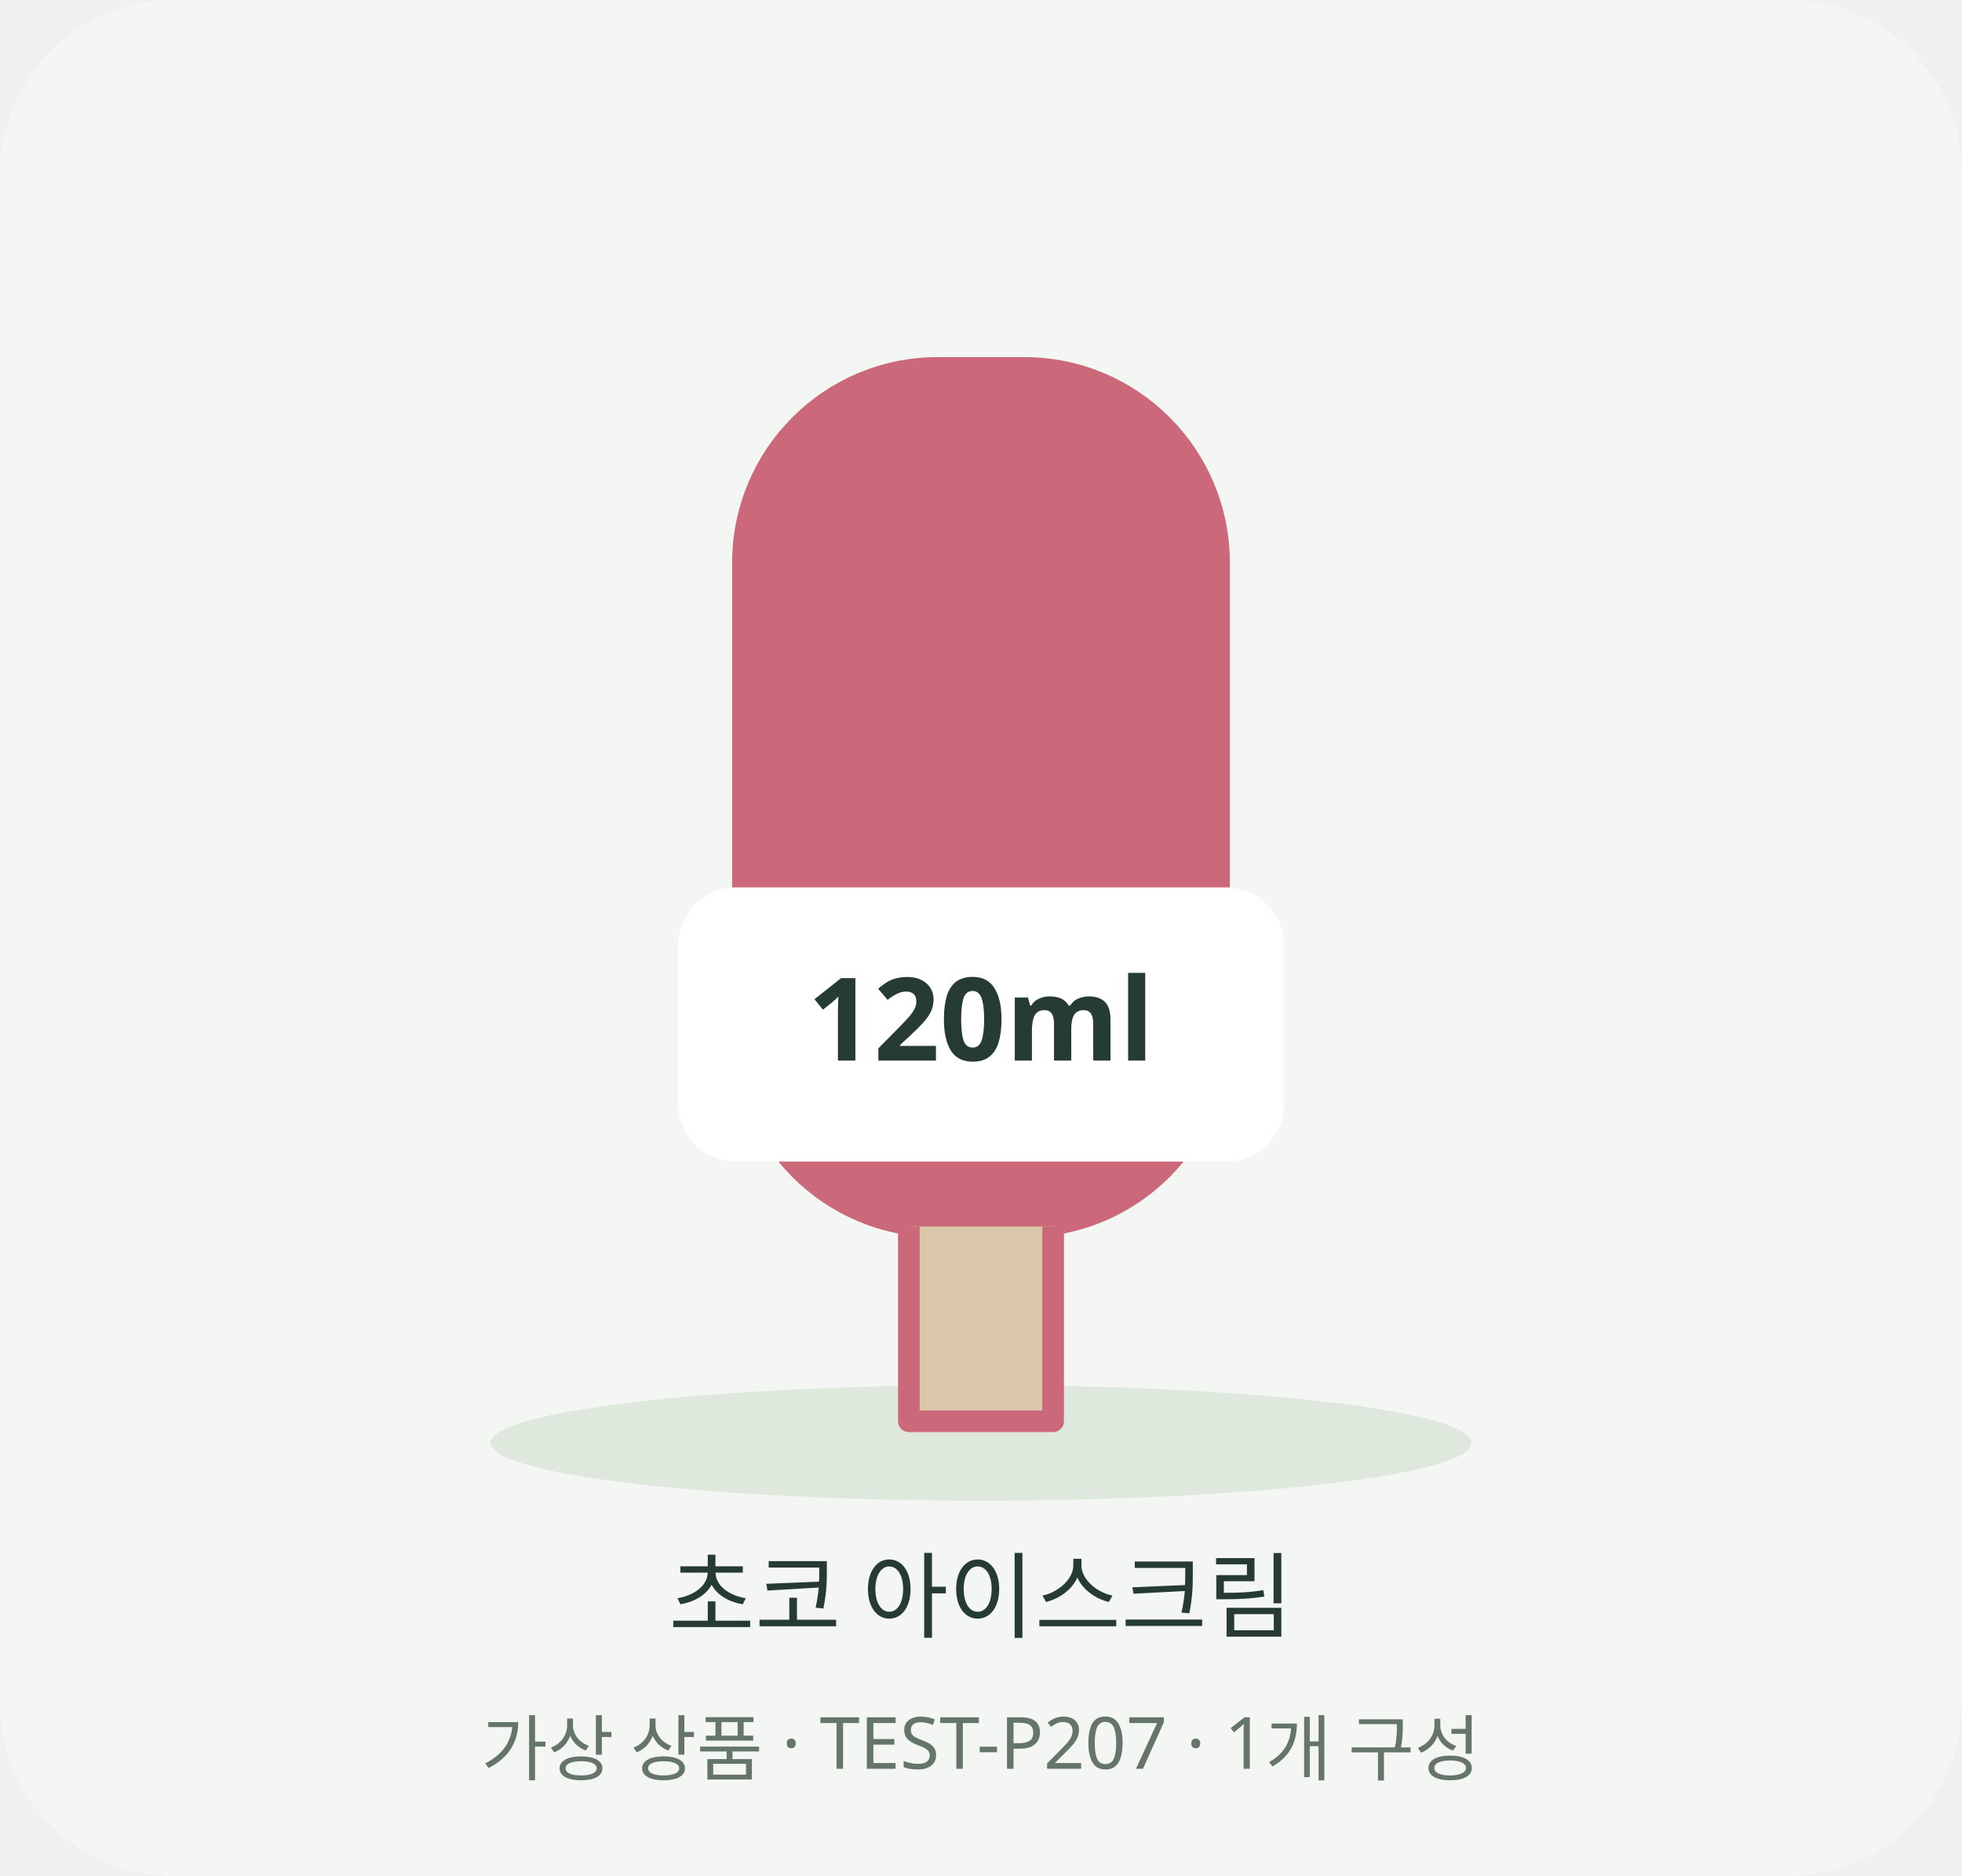
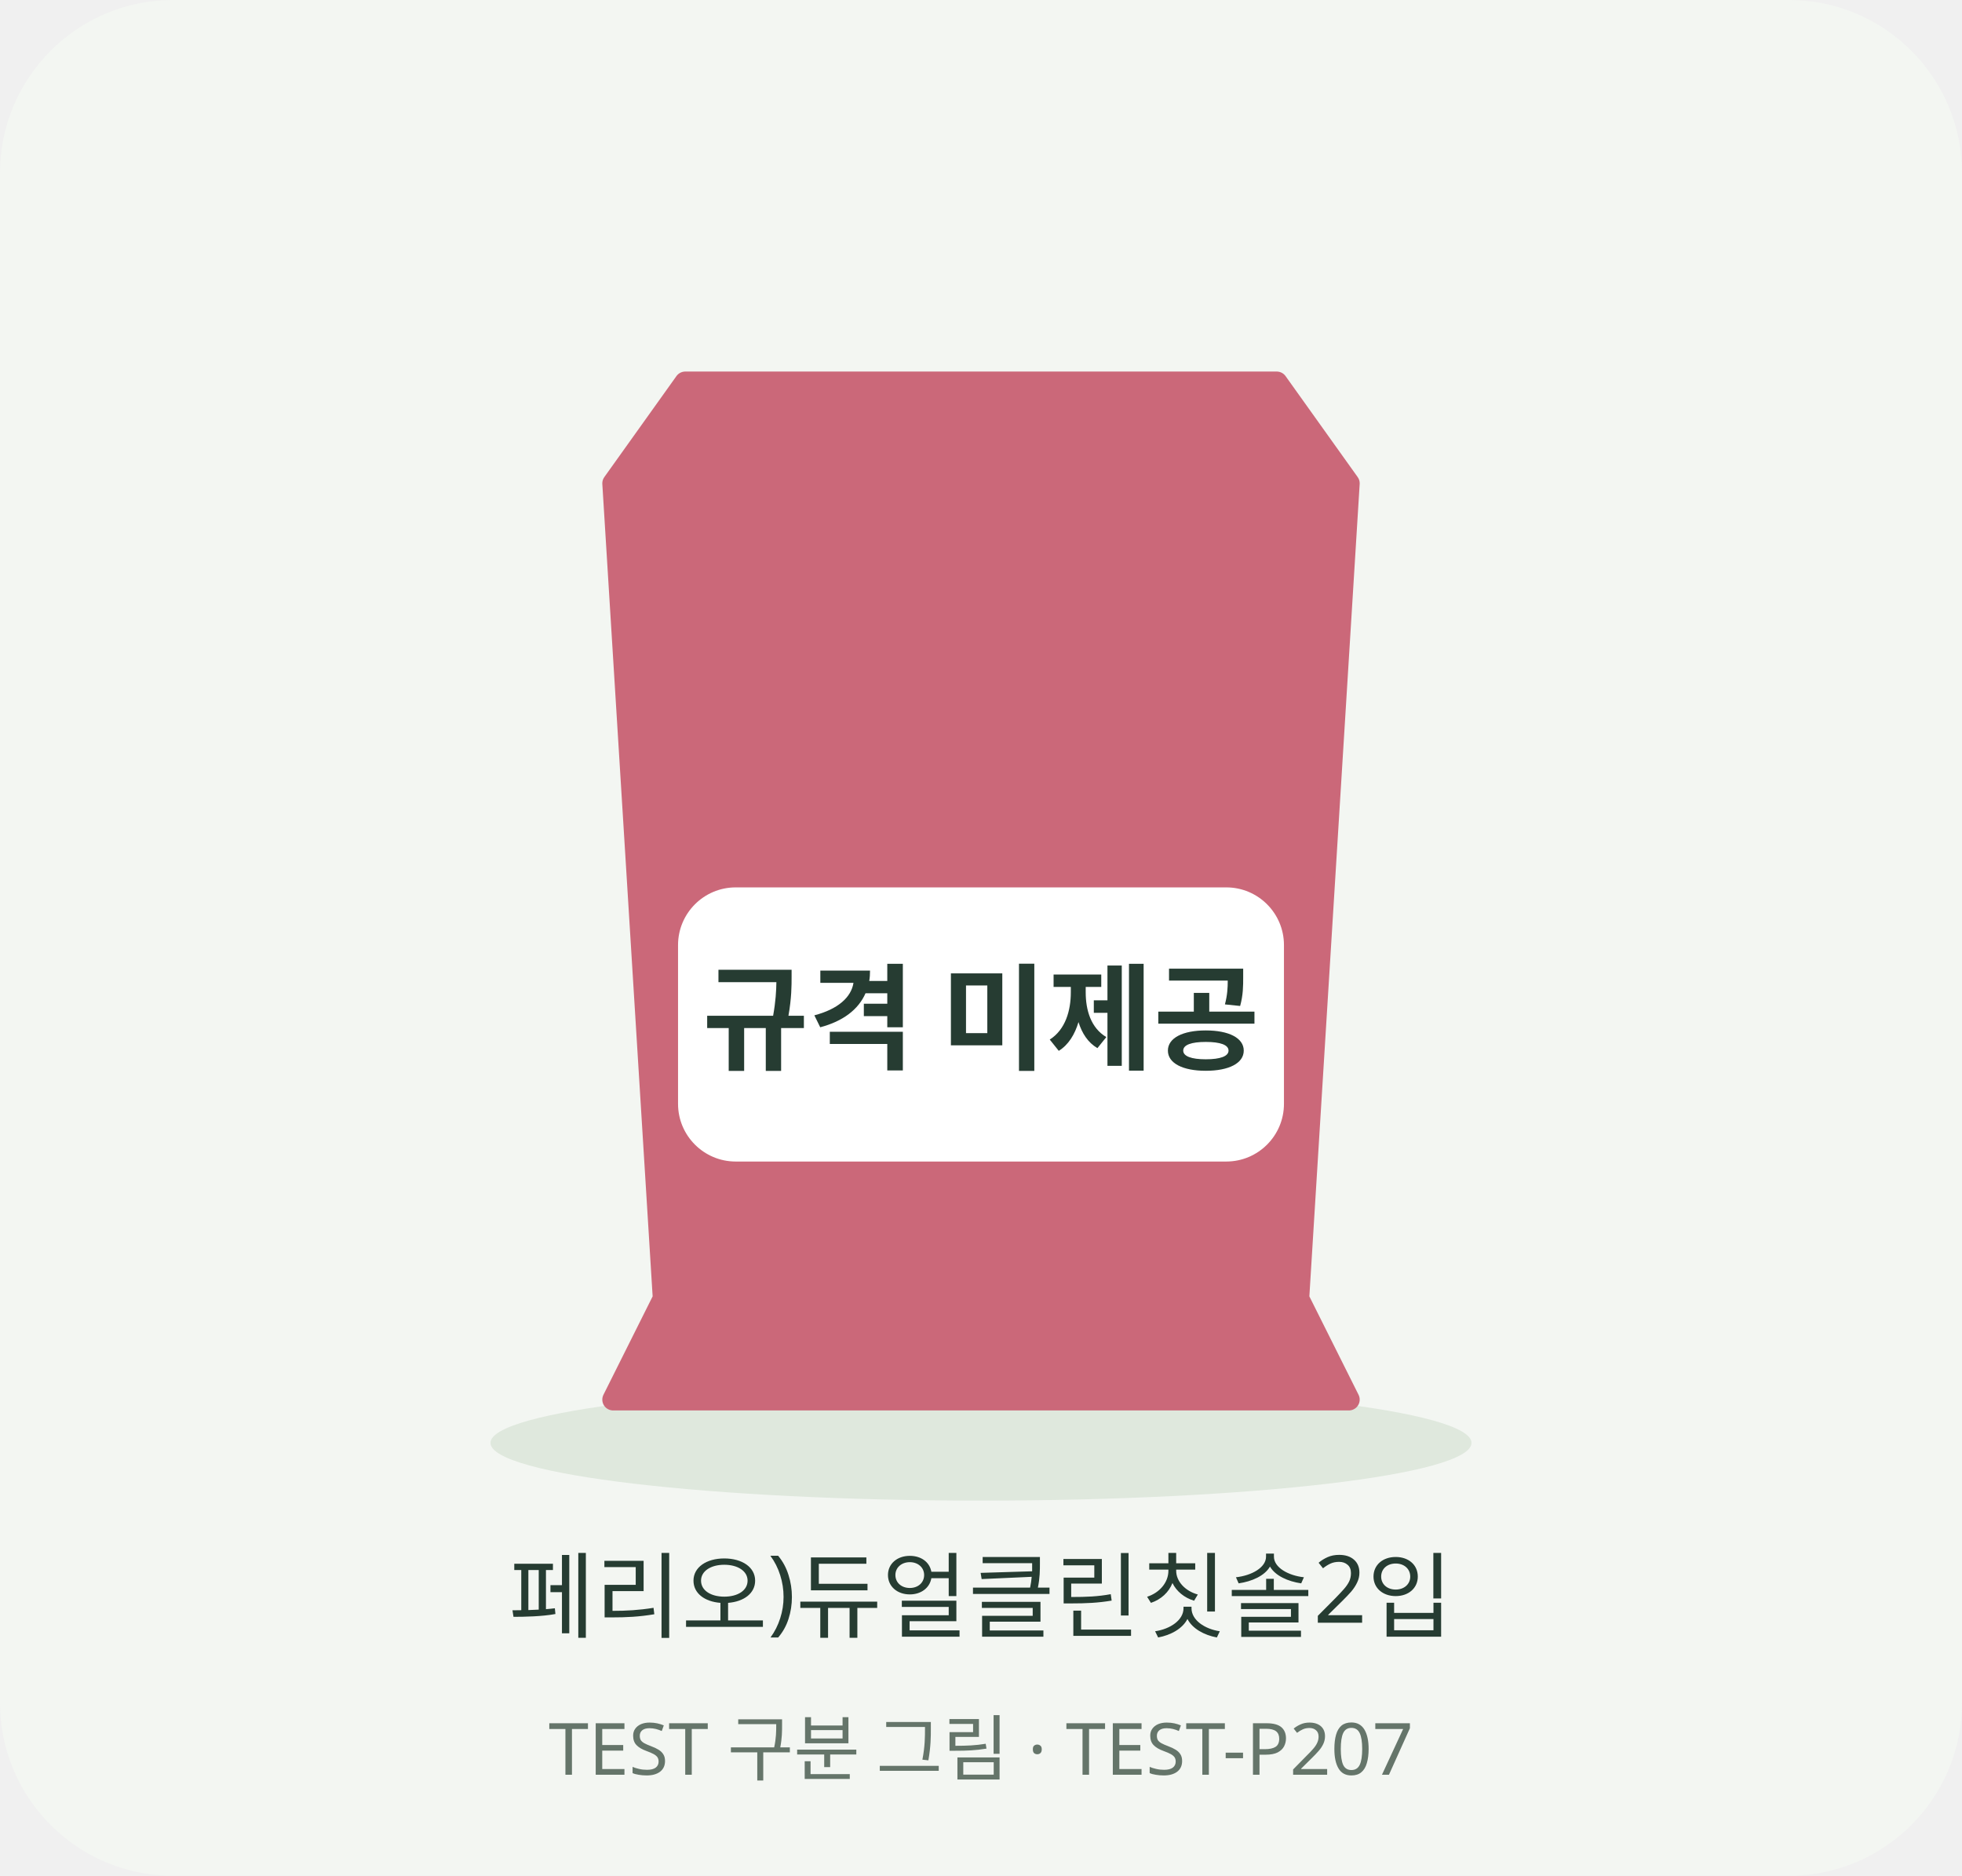
- <svg xmlns="http://www.w3.org/2000/svg" viewBox="0 0 272 260" role="img" aria-label="[가상] 시연빙과 초코 아이스크림 120ml 구분용 그림">
+ <svg xmlns="http://www.w3.org/2000/svg" viewBox="0 0 272 260" role="img" aria-label="페리오)듀얼클린칫솔2입 구분용 그림">
  <rect width="272" height="260" rx="24" fill="#f3f6f2" />
  <ellipse cx="136" cy="200" rx="68" ry="8" fill="#dfe8dd" />
  <g fill="#cb6879" stroke="#cb6879" stroke-width="3" stroke-linejoin="round">
-     <rect x="103" y="51" width="66" height="119" rx="27" />
-     <path d="M126 170v27h20v-27" fill="#dac7a9" />
+     <path d="m85 67 10-14h82l10 14-7 113 7 14H85l7-14z" />
+     <path d="M95 66h82M95 181h82" fill="none" />
  </g>
  <rect x="94" y="123" width="84" height="38" rx="8" fill="white" />
  <g font-family="sans-serif" text-anchor="middle" fill="#263c32">
-     <text x="136" y="147" font-size="16" font-weight="700">120ml</text>
-     <text x="136" y="226" font-size="13">초코 아이스크림</text>
-     <text x="136" y="246" font-size="10" fill="#65756a">가상 상품 · TEST-P207 · 1개 구성</text>
+     <text x="136" y="147" font-size="16" font-weight="700">규격 미제공</text>
+     <text x="136" y="226" font-size="13">페리오)듀얼클린칫솔2입</text>
+     <text x="136" y="246" font-size="10" fill="#65756a">TEST 구분 그림 · TEST-P207</text>
  </g>
</svg>
